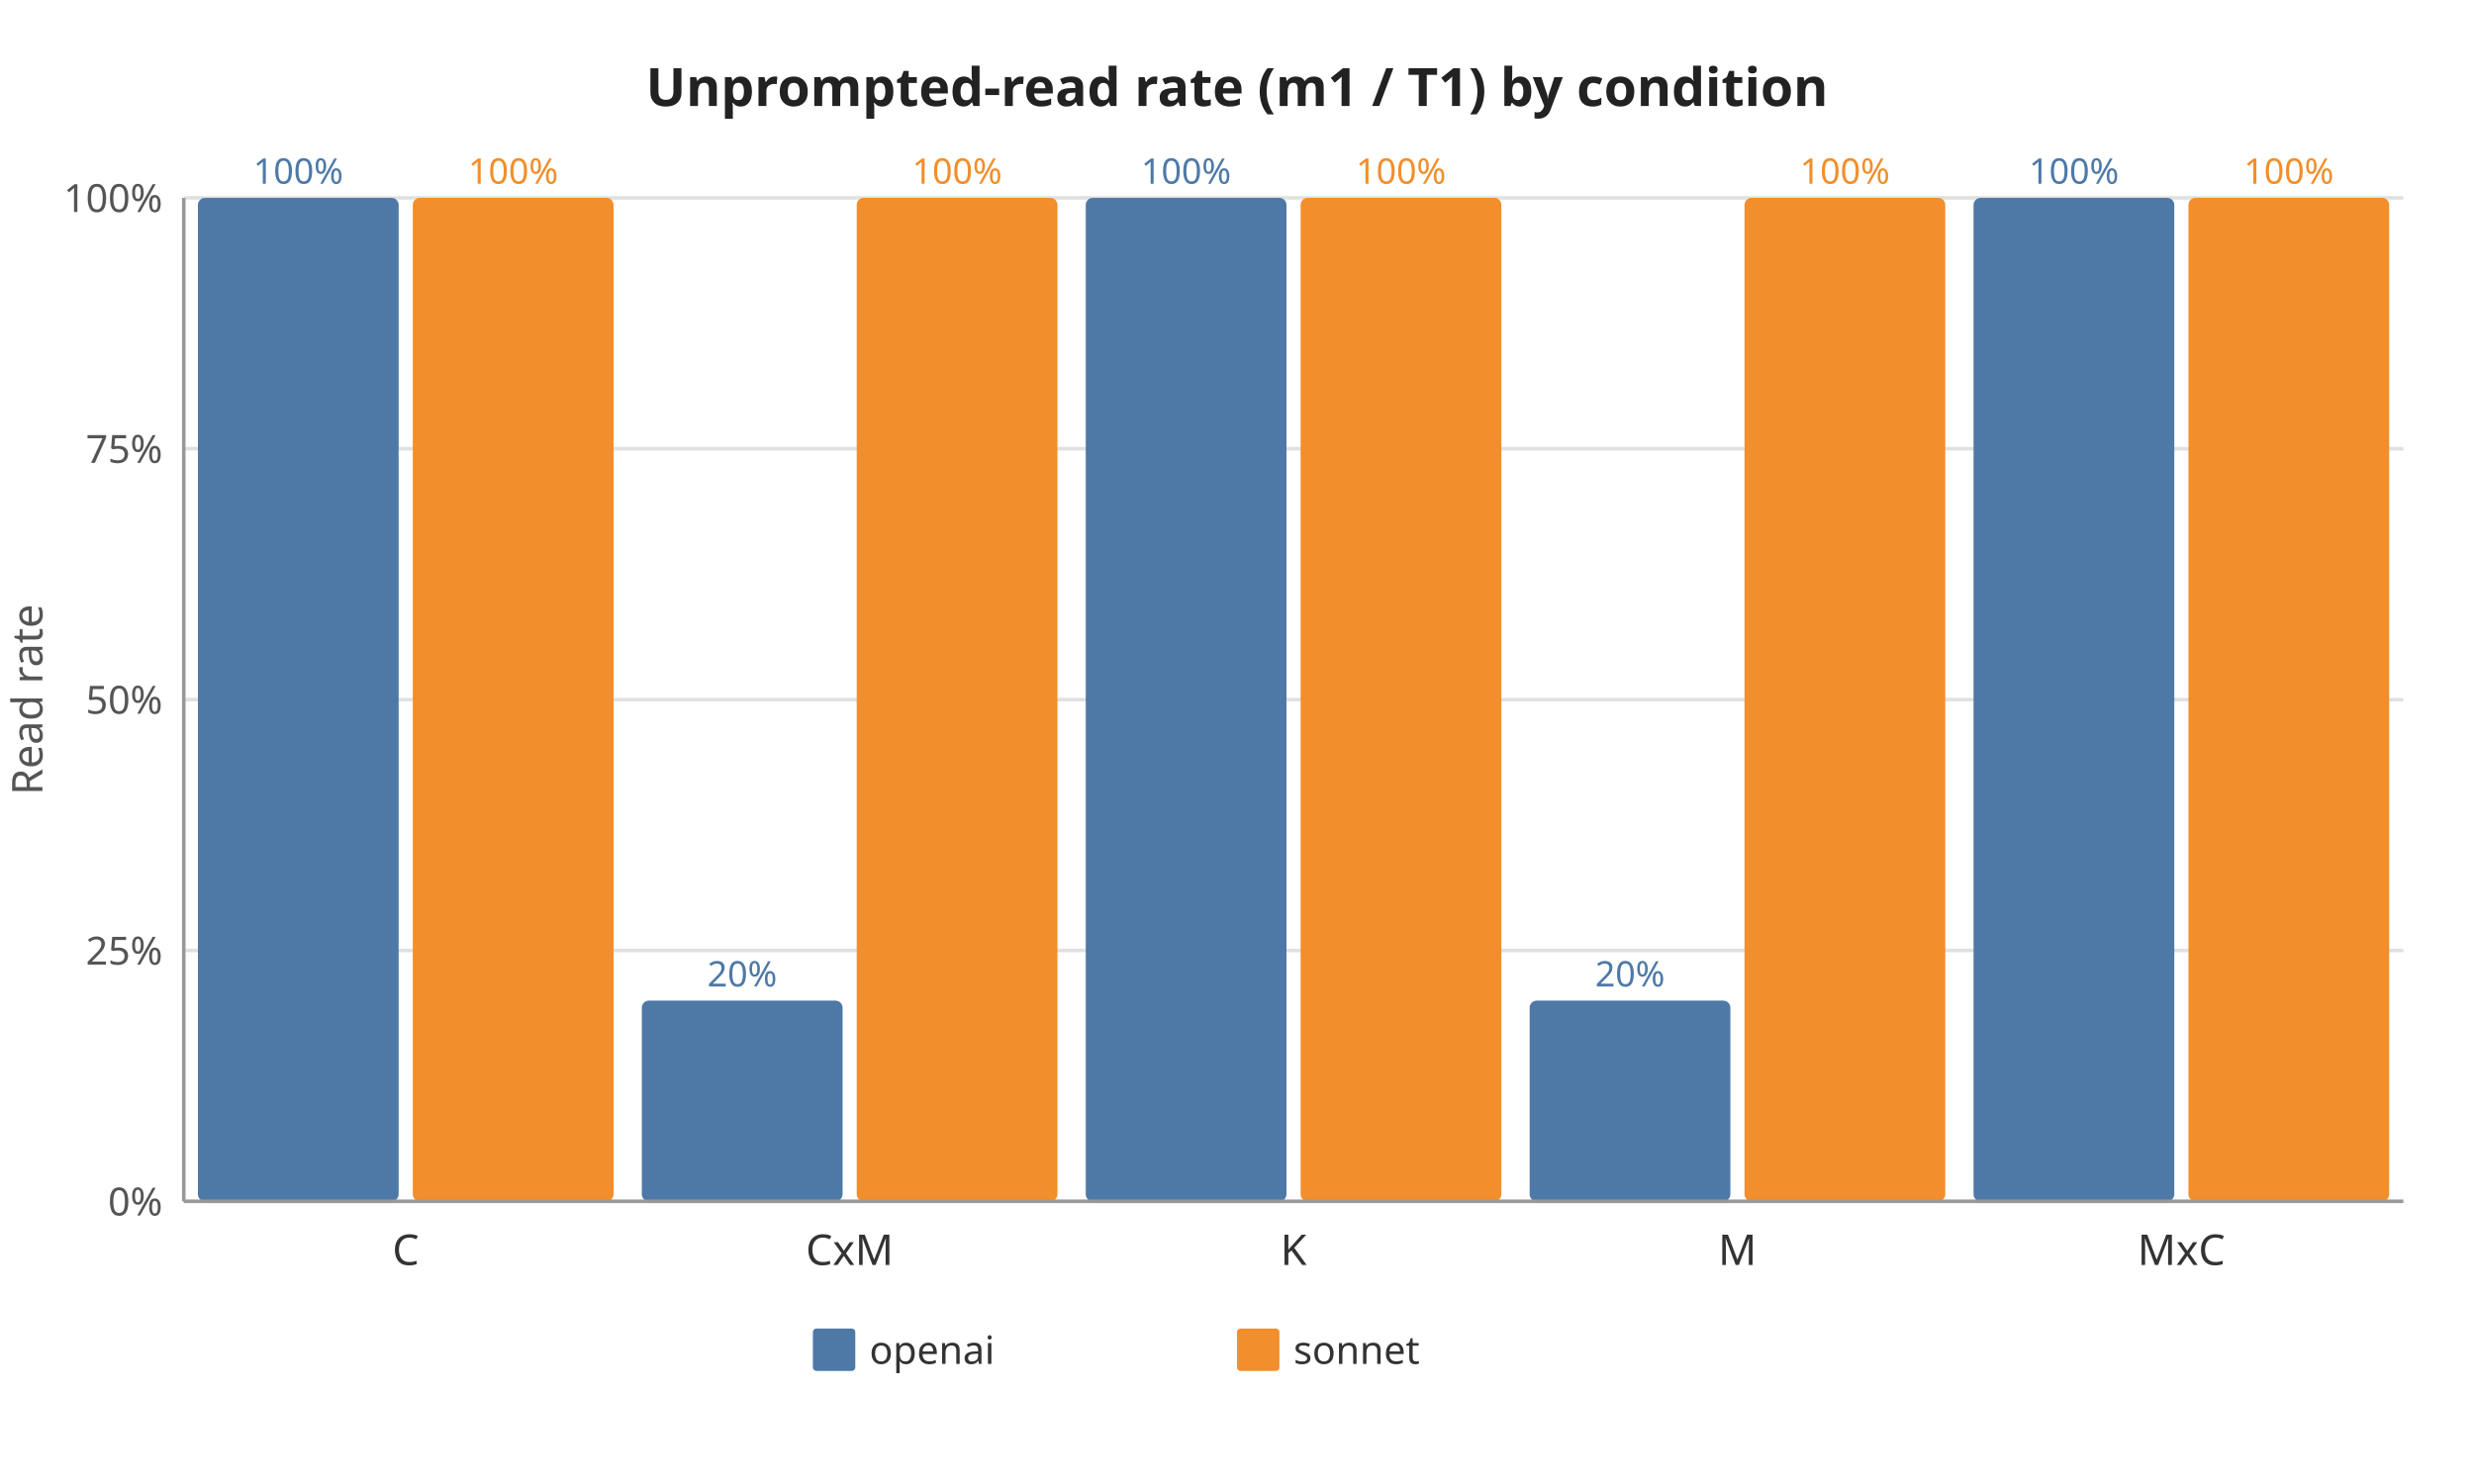
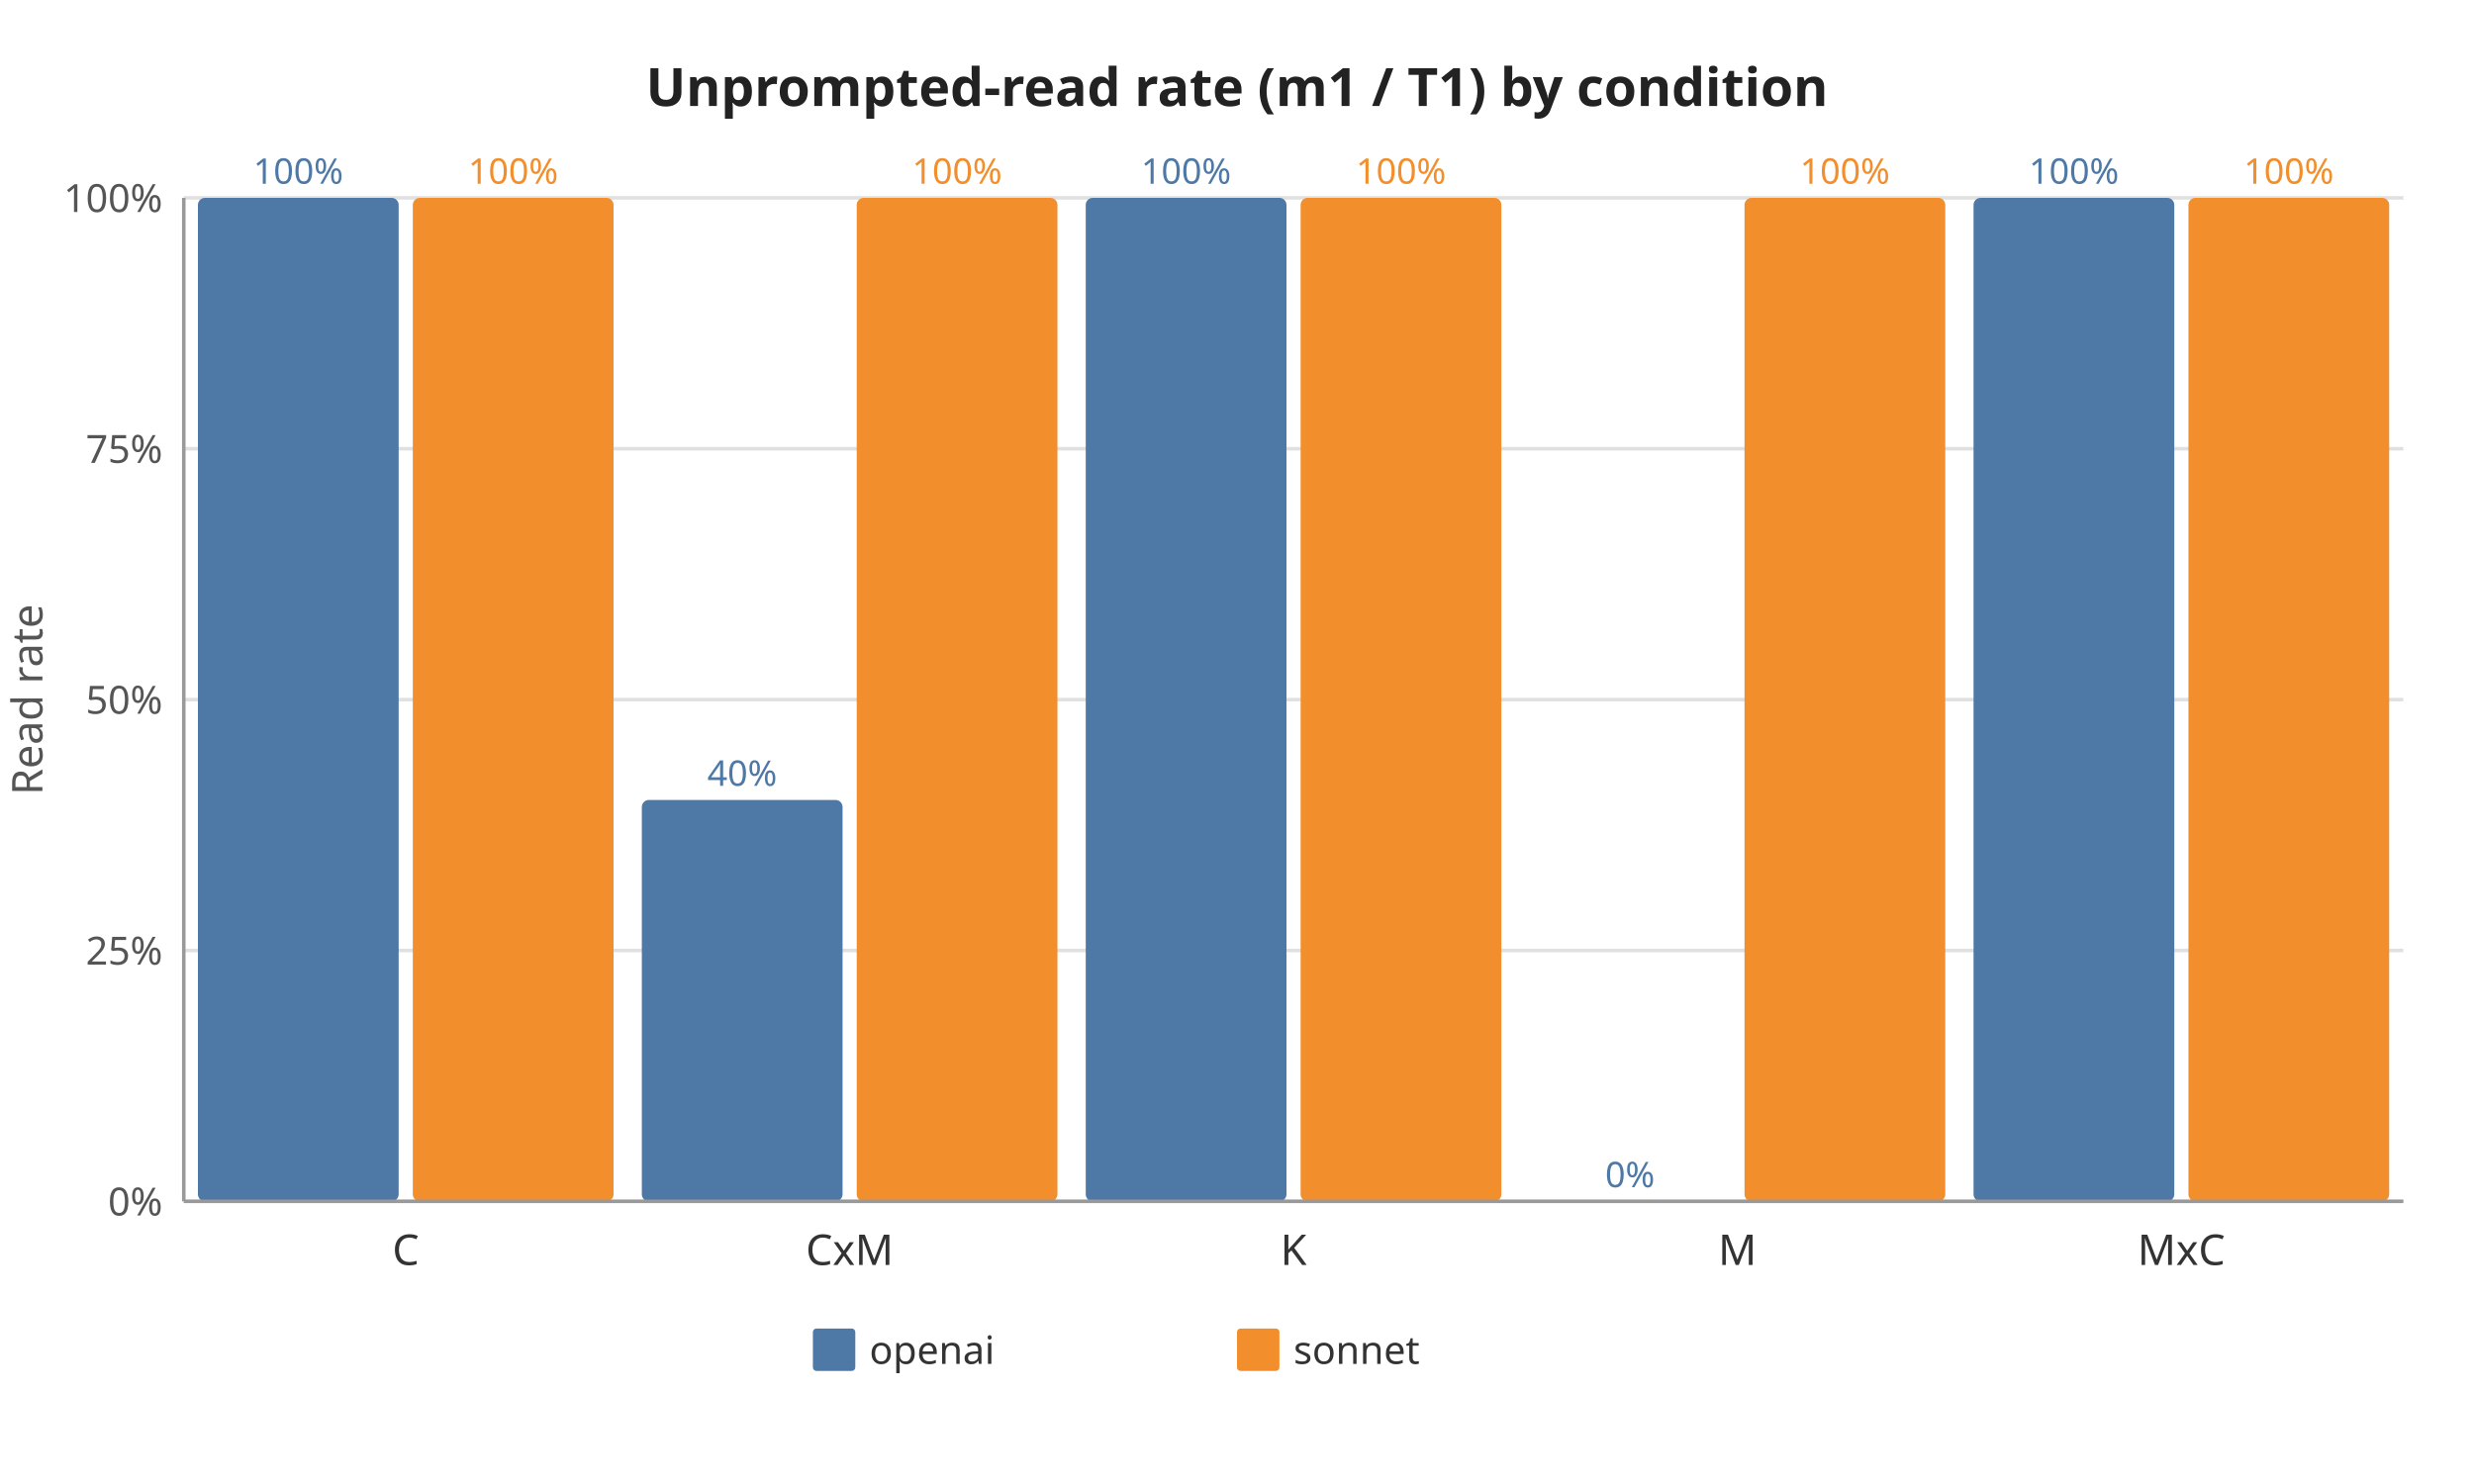
<svg xmlns="http://www.w3.org/2000/svg" viewBox="0 0 700 420" width="700" height="420" font-family="sans-serif">
  <rect width="700" height="420" fill="#fff" />
  <text x="350" y="30" text-anchor="middle" font-size="15" font-weight="bold" fill="#222">Unprompted-read rate (m1 / T1) by condition</text>
  <g transform="translate(52,56)">
    <line x1="0" y1="284" x2="628" y2="284" stroke="#e0e0e0" stroke-width="1" />
    <text x="-6" y="288" text-anchor="end" font-size="11" fill="#555">0%</text>
    <line x1="0" y1="213" x2="628" y2="213" stroke="#e0e0e0" stroke-width="1" />
    <text x="-6" y="217" text-anchor="end" font-size="11" fill="#555">25%</text>
    <line x1="0" y1="142" x2="628" y2="142" stroke="#e0e0e0" stroke-width="1" />
    <text x="-6" y="146" text-anchor="end" font-size="11" fill="#555">50%</text>
    <line x1="0" y1="71" x2="628" y2="71" stroke="#e0e0e0" stroke-width="1" />
    <text x="-6" y="75" text-anchor="end" font-size="11" fill="#555">75%</text>
    <line x1="0" y1="0" x2="628" y2="0" stroke="#e0e0e0" stroke-width="1" />
    <text x="-6" y="4" text-anchor="end" font-size="11" fill="#555">100%</text>
    <text transform="rotate(-90)" x="-142" y="-40" text-anchor="middle" font-size="12" fill="#555">Read rate</text>
    <rect x="4.0" y="0.0" width="56.8" height="284.0" fill="#4e79a7" rx="2" />
    <text x="32.4" y="-4.0" text-anchor="middle" font-size="10" fill="#4e79a7">100%</text>
    <rect x="64.8" y="0.0" width="56.8" height="284.0" fill="#f28e2b" rx="2" />
    <text x="93.2" y="-4.0" text-anchor="middle" font-size="10" fill="#f28e2b">100%</text>
    <text x="62.8" y="302" text-anchor="middle" font-size="12" fill="#333">C</text>
-     <rect x="129.6" y="227.2" width="56.8" height="56.8" fill="#4e79a7" rx="2" />
-     <text x="158.0" y="223.2" text-anchor="middle" font-size="10" fill="#4e79a7">20%</text>
+     <rect x="129.6" y="170.4" width="56.8" height="113.6" fill="#4e79a7" rx="2" />
+     <text x="158.0" y="166.4" text-anchor="middle" font-size="10" fill="#4e79a7">40%</text>
    <rect x="190.4" y="0.0" width="56.8" height="284.0" fill="#f28e2b" rx="2" />
    <text x="218.8" y="-4.0" text-anchor="middle" font-size="10" fill="#f28e2b">100%</text>
    <text x="188.4" y="302" text-anchor="middle" font-size="12" fill="#333">CxM</text>
    <rect x="255.2" y="0.0" width="56.8" height="284.0" fill="#4e79a7" rx="2" />
    <text x="283.6" y="-4.0" text-anchor="middle" font-size="10" fill="#4e79a7">100%</text>
    <rect x="316.0" y="0.0" width="56.8" height="284.0" fill="#f28e2b" rx="2" />
    <text x="344.4" y="-4.0" text-anchor="middle" font-size="10" fill="#f28e2b">100%</text>
    <text x="314.0" y="302" text-anchor="middle" font-size="12" fill="#333">K</text>
-     <rect x="380.8" y="227.2" width="56.8" height="56.8" fill="#4e79a7" rx="2" />
-     <text x="409.2" y="223.2" text-anchor="middle" font-size="10" fill="#4e79a7">20%</text>
+     <rect x="380.8" y="284.0" width="56.8" height="0.0" fill="#4e79a7" rx="2" />
+     <text x="409.2" y="280.0" text-anchor="middle" font-size="10" fill="#4e79a7">0%</text>
    <rect x="441.6" y="0.0" width="56.8" height="284.0" fill="#f28e2b" rx="2" />
    <text x="470.0" y="-4.0" text-anchor="middle" font-size="10" fill="#f28e2b">100%</text>
    <text x="439.6" y="302" text-anchor="middle" font-size="12" fill="#333">M</text>
    <rect x="506.4" y="0.0" width="56.8" height="284.0" fill="#4e79a7" rx="2" />
    <text x="534.8" y="-4.0" text-anchor="middle" font-size="10" fill="#4e79a7">100%</text>
    <rect x="567.2" y="0.0" width="56.8" height="284.0" fill="#f28e2b" rx="2" />
    <text x="595.6" y="-4.0" text-anchor="middle" font-size="10" fill="#f28e2b">100%</text>
    <text x="565.2" y="302" text-anchor="middle" font-size="12" fill="#333">MxC</text>
    <line x1="0" y1="0" x2="0" y2="284" stroke="#999" stroke-width="1" />
    <line x1="0" y1="284" x2="628" y2="284" stroke="#999" stroke-width="1" />
  </g>
  <rect x="230" y="376" width="12" height="12" fill="#4e79a7" rx="1" />
  <text x="246" y="386" font-size="11" fill="#333">openai</text>
  <rect x="350" y="376" width="12" height="12" fill="#f28e2b" rx="1" />
  <text x="366" y="386" font-size="11" fill="#333">sonnet</text>
</svg>
